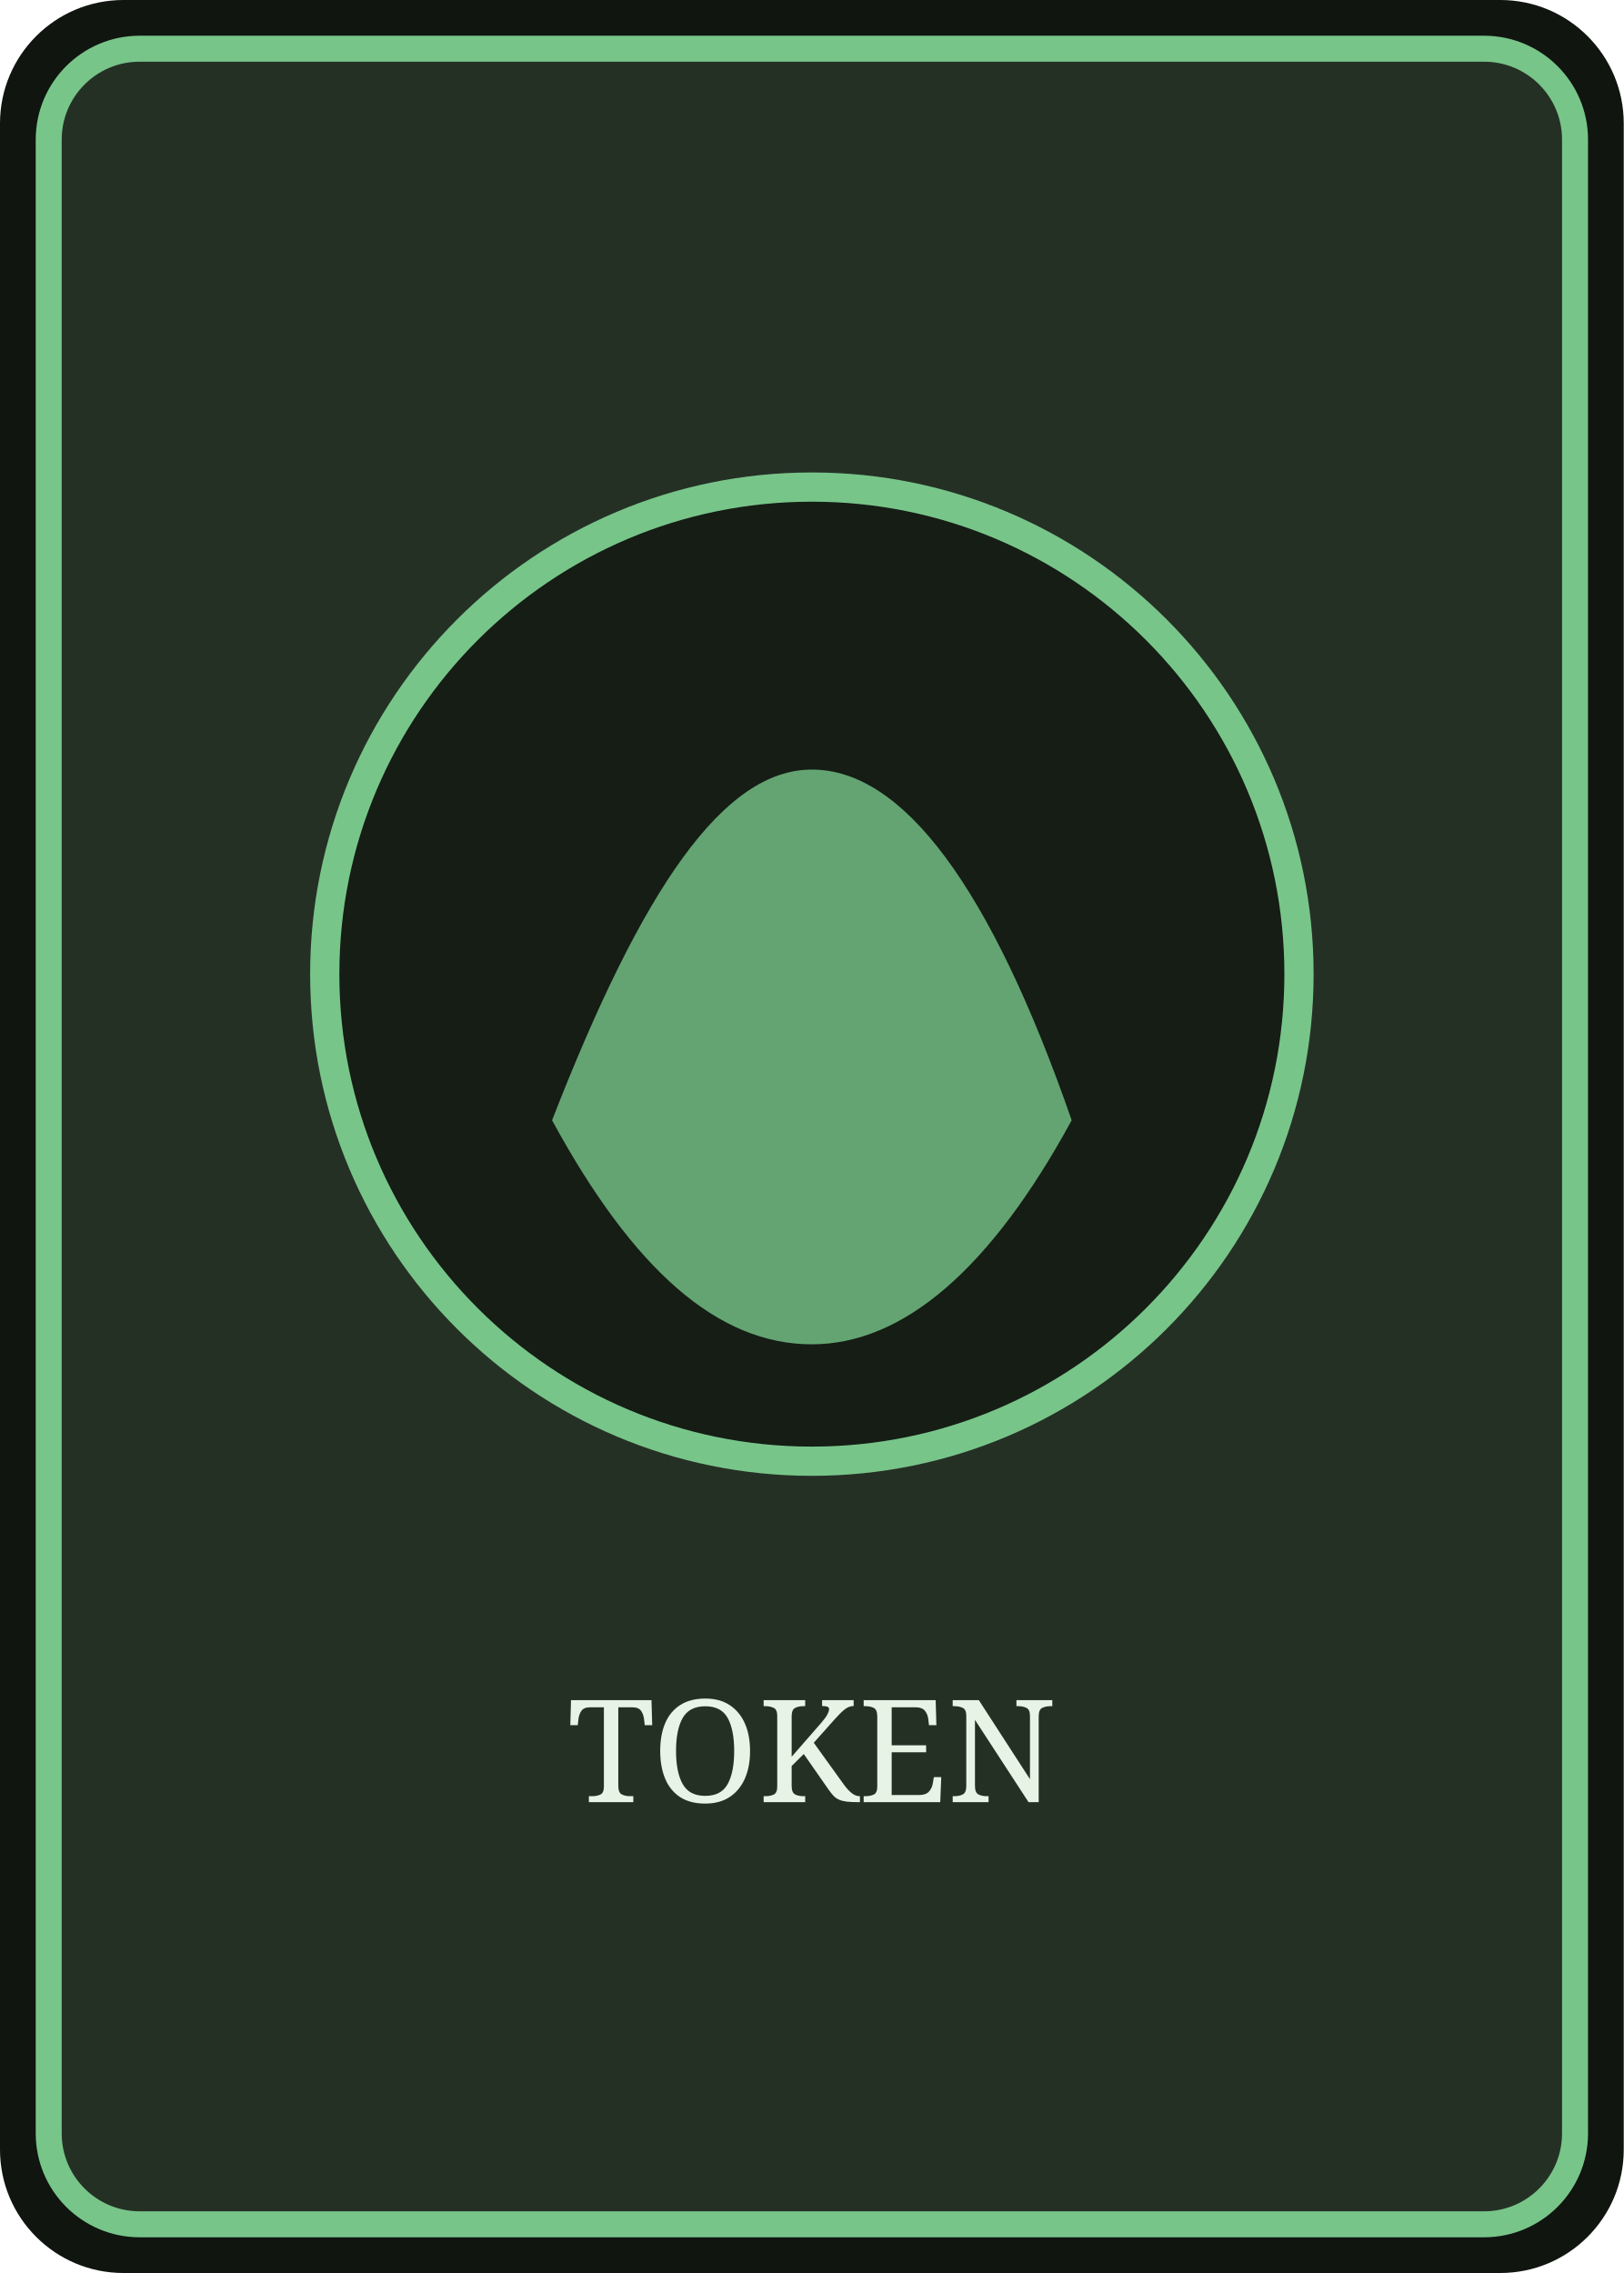
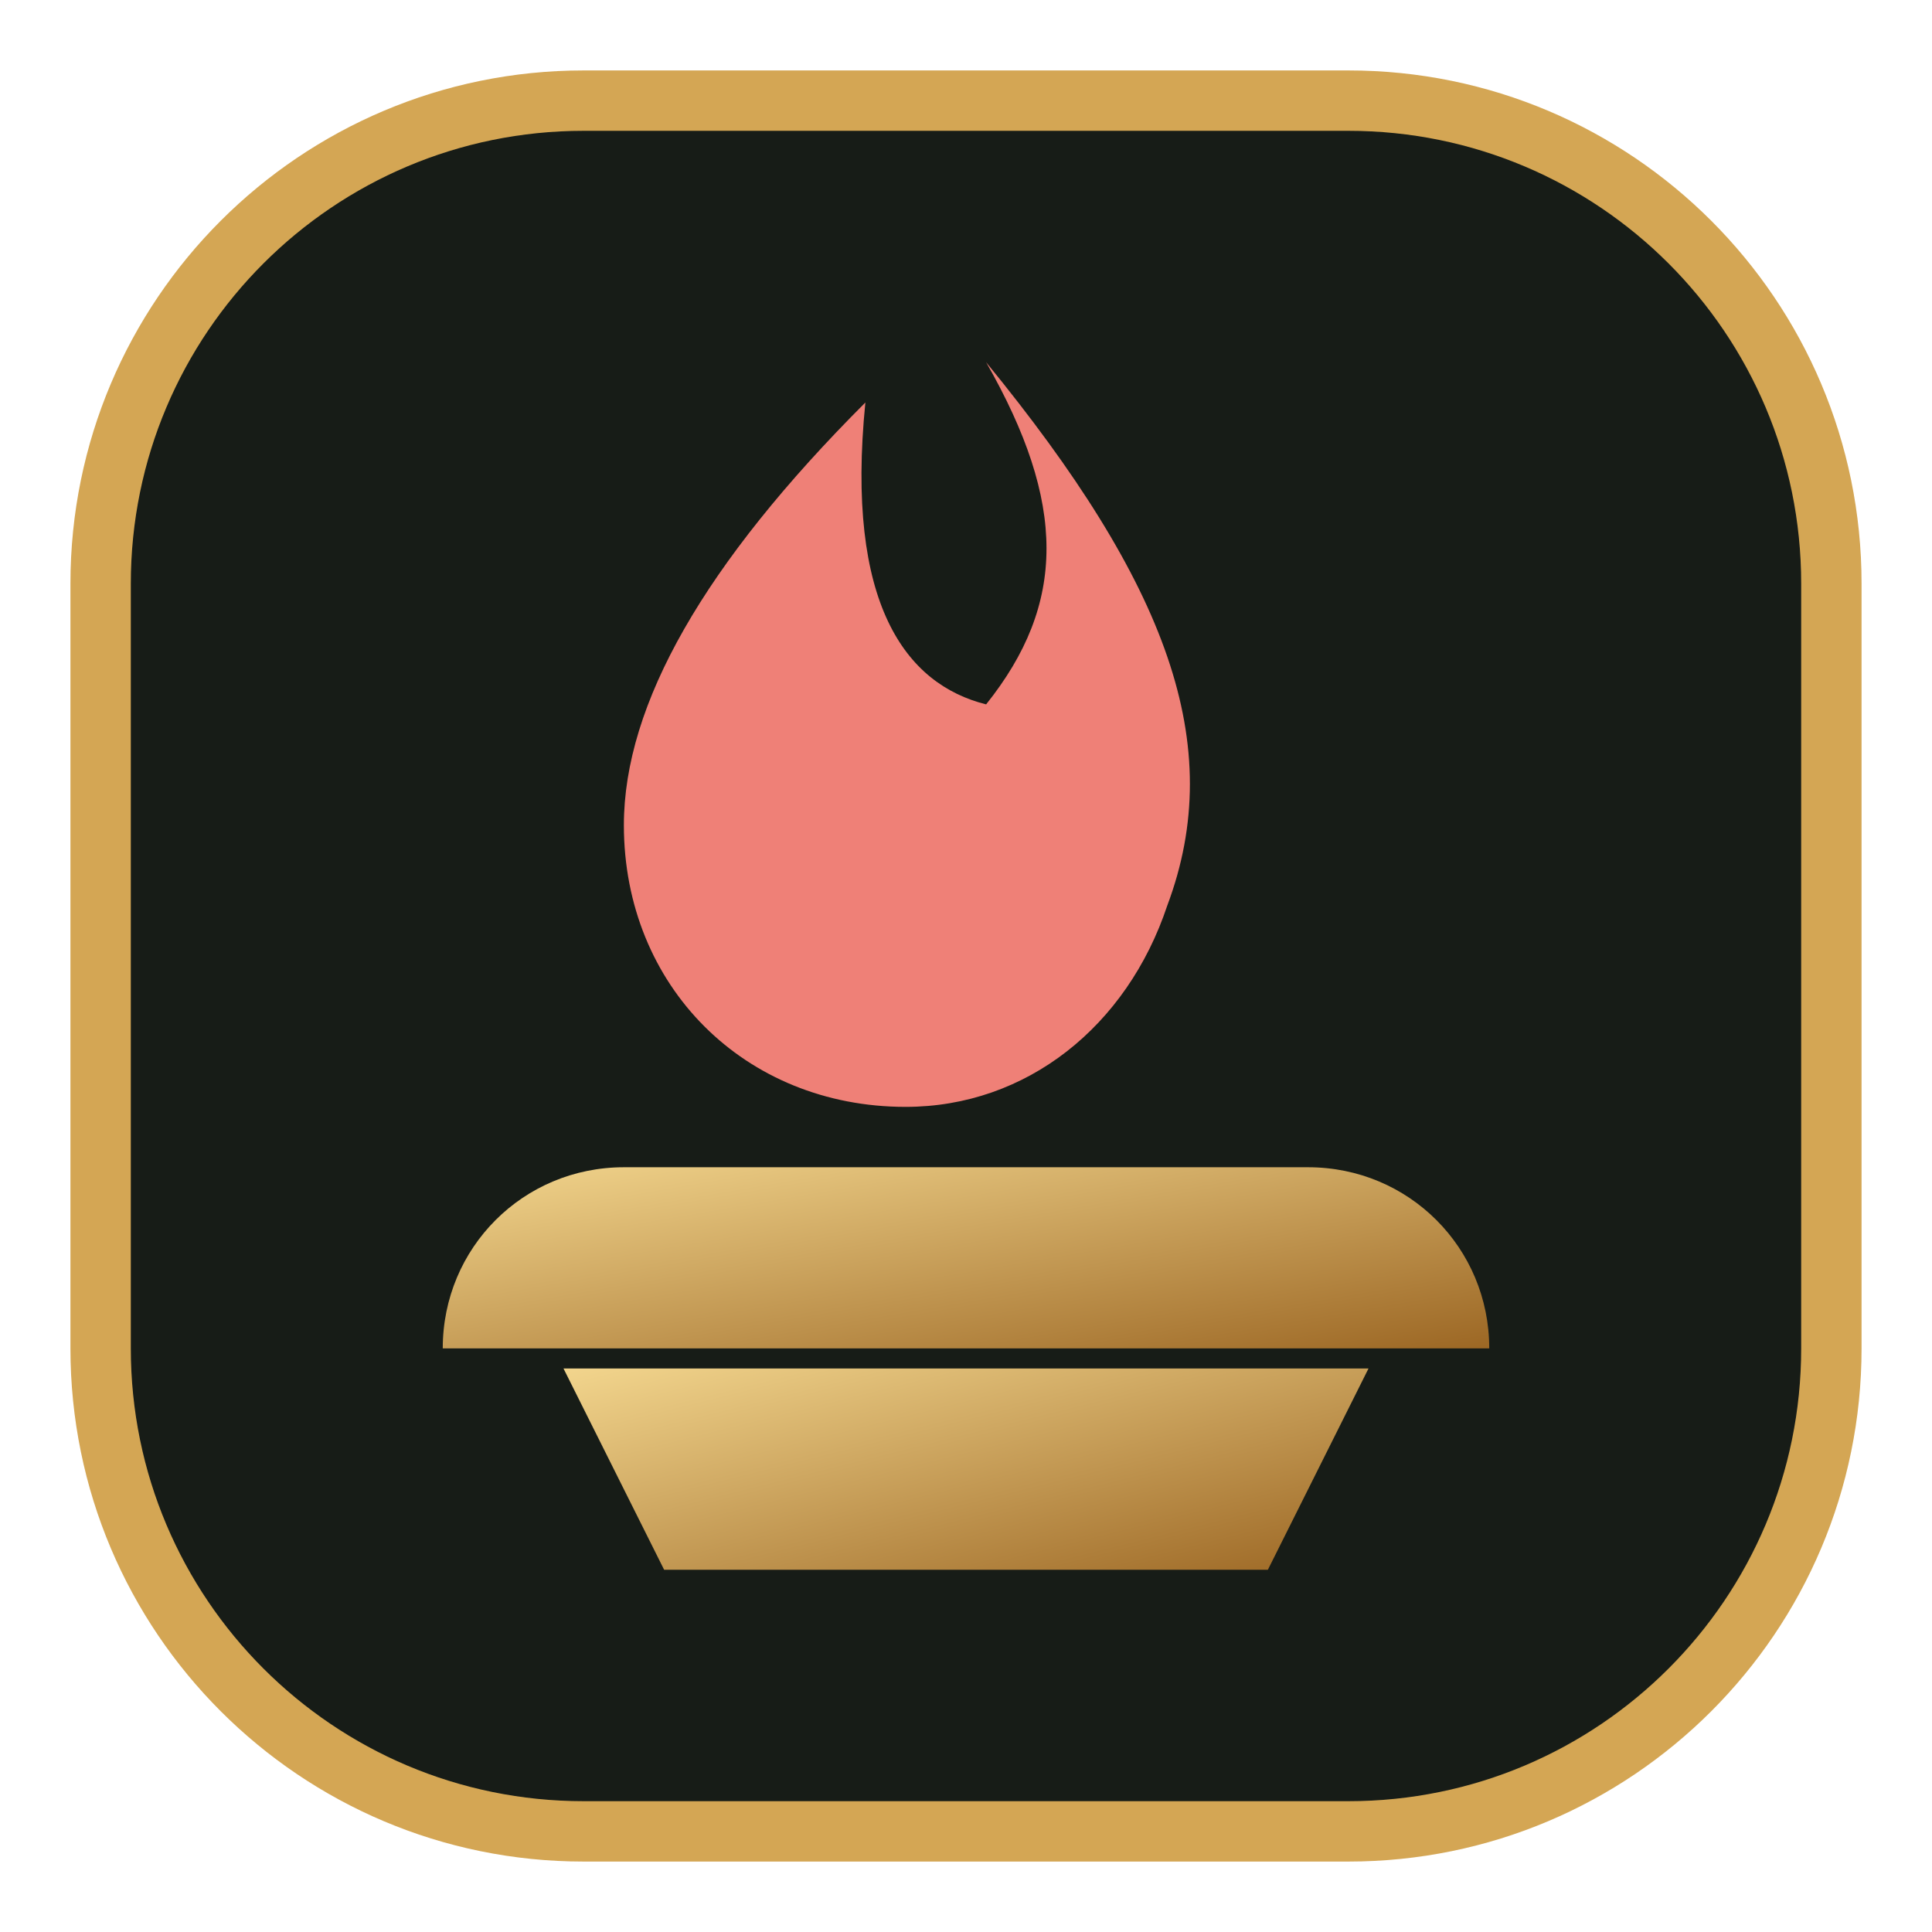
- <svg xmlns="http://www.w3.org/2000/svg" viewBox="0 0 500 700">
-   <rect width="500" height="700" rx="38" fill="#101510" />
-   <rect x="15" y="15" width="470" height="670" rx="28" fill="#253025" stroke="#78c58a" stroke-width="8" />
-   <circle cx="250" cy="300" r="150" fill="#151d15" stroke="#78c58a" stroke-width="9" />
-   <path d="M170 345c28-72 53-108 80-108 28 0 55 36 80 108-25 46-52 69-80 69-29 0-55-23-80-69z" fill="#78c58a" opacity=".8" />
-   <text x="250" y="555" text-anchor="middle" fill="#e7f3e5" font-family="Georgia" font-size="44">TOKEN</text>
+ <svg xmlns="http://www.w3.org/2000/svg" viewBox="0 0 96 96">
+   <defs>
+     <linearGradient id="g" x1="0" y1="0" x2="1" y2="1">
+       <stop stop-color="#f2d58d" />
+       <stop offset="1" stop-color="#9c6724" />
+     </linearGradient>
+   </defs>
+   <rect x="5" y="5" width="86" height="86" rx="24" fill="#171c17" stroke="#d4a654" stroke-width="3" />
+   <path d="M28 68h40l-5 10H33z" fill="url(#g)" />
+   <path d="M31 58h34c5 0 9 4 9 9H22c0-5 4-9 9-9z" fill="url(#g)" />
+   <path d="M49 18c9 11 12 19 9 27-2 6-7 10-13 10-8 0-14-6-14-14 0-6 4-13 12-21-1 10 2 14 6 15 4-5 4-10 0-17z" fill="#ef8077" />
</svg>
